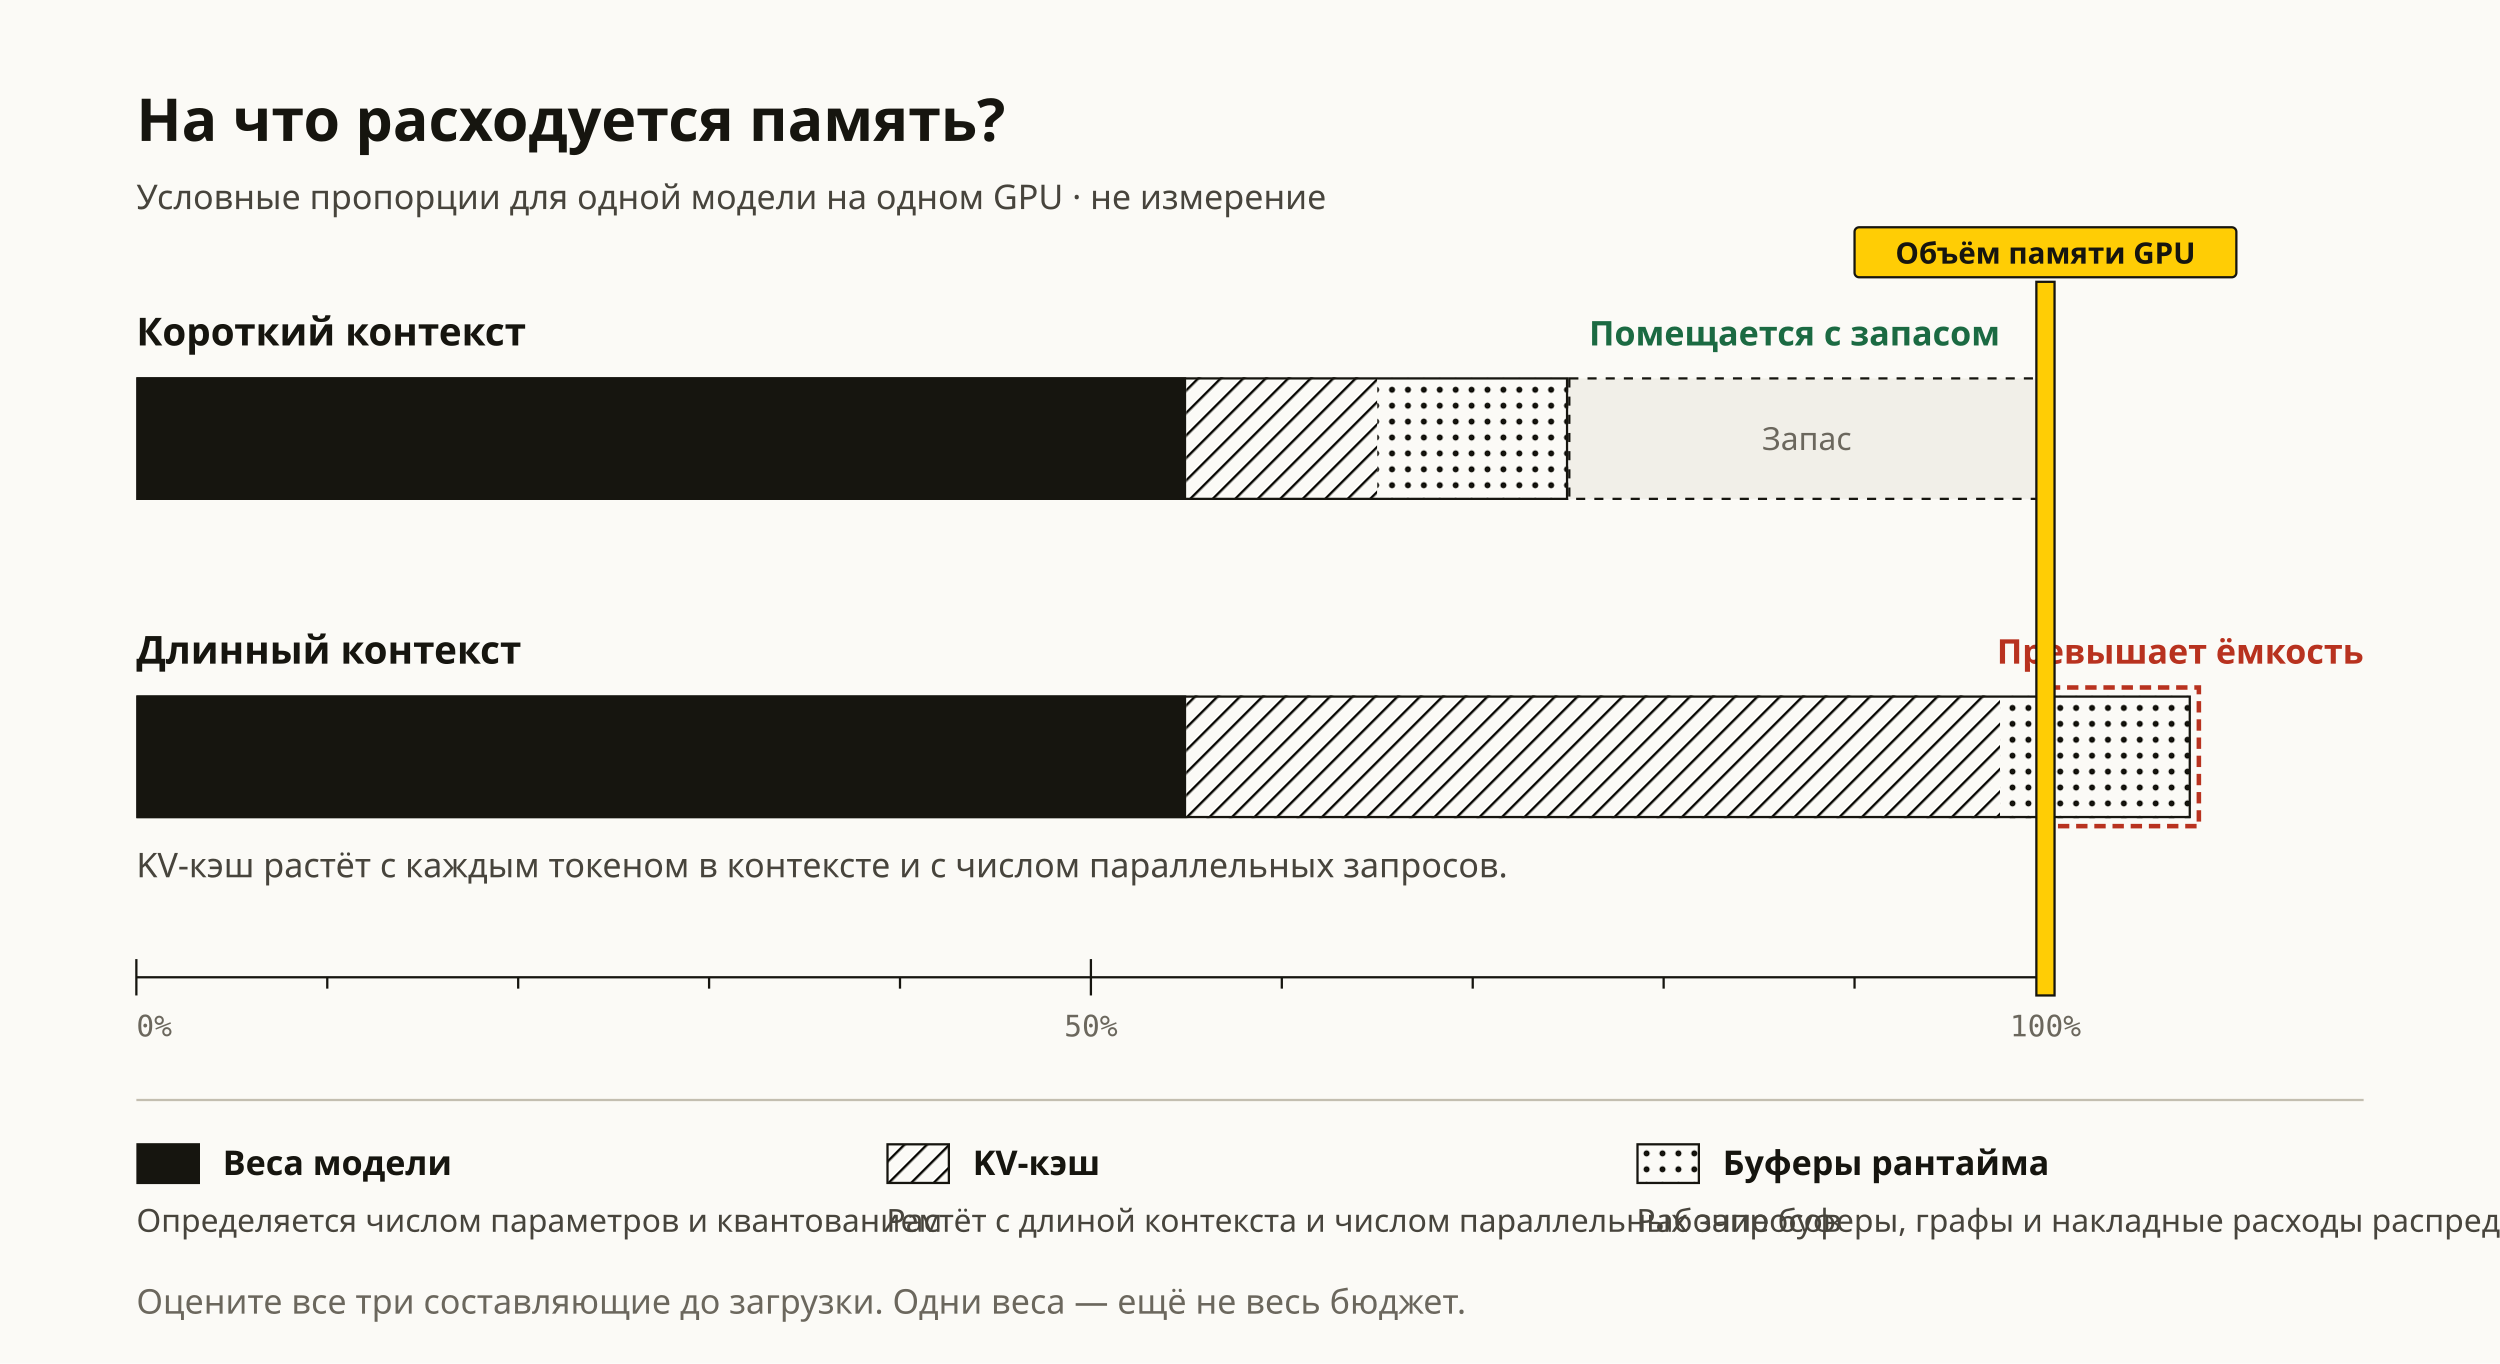
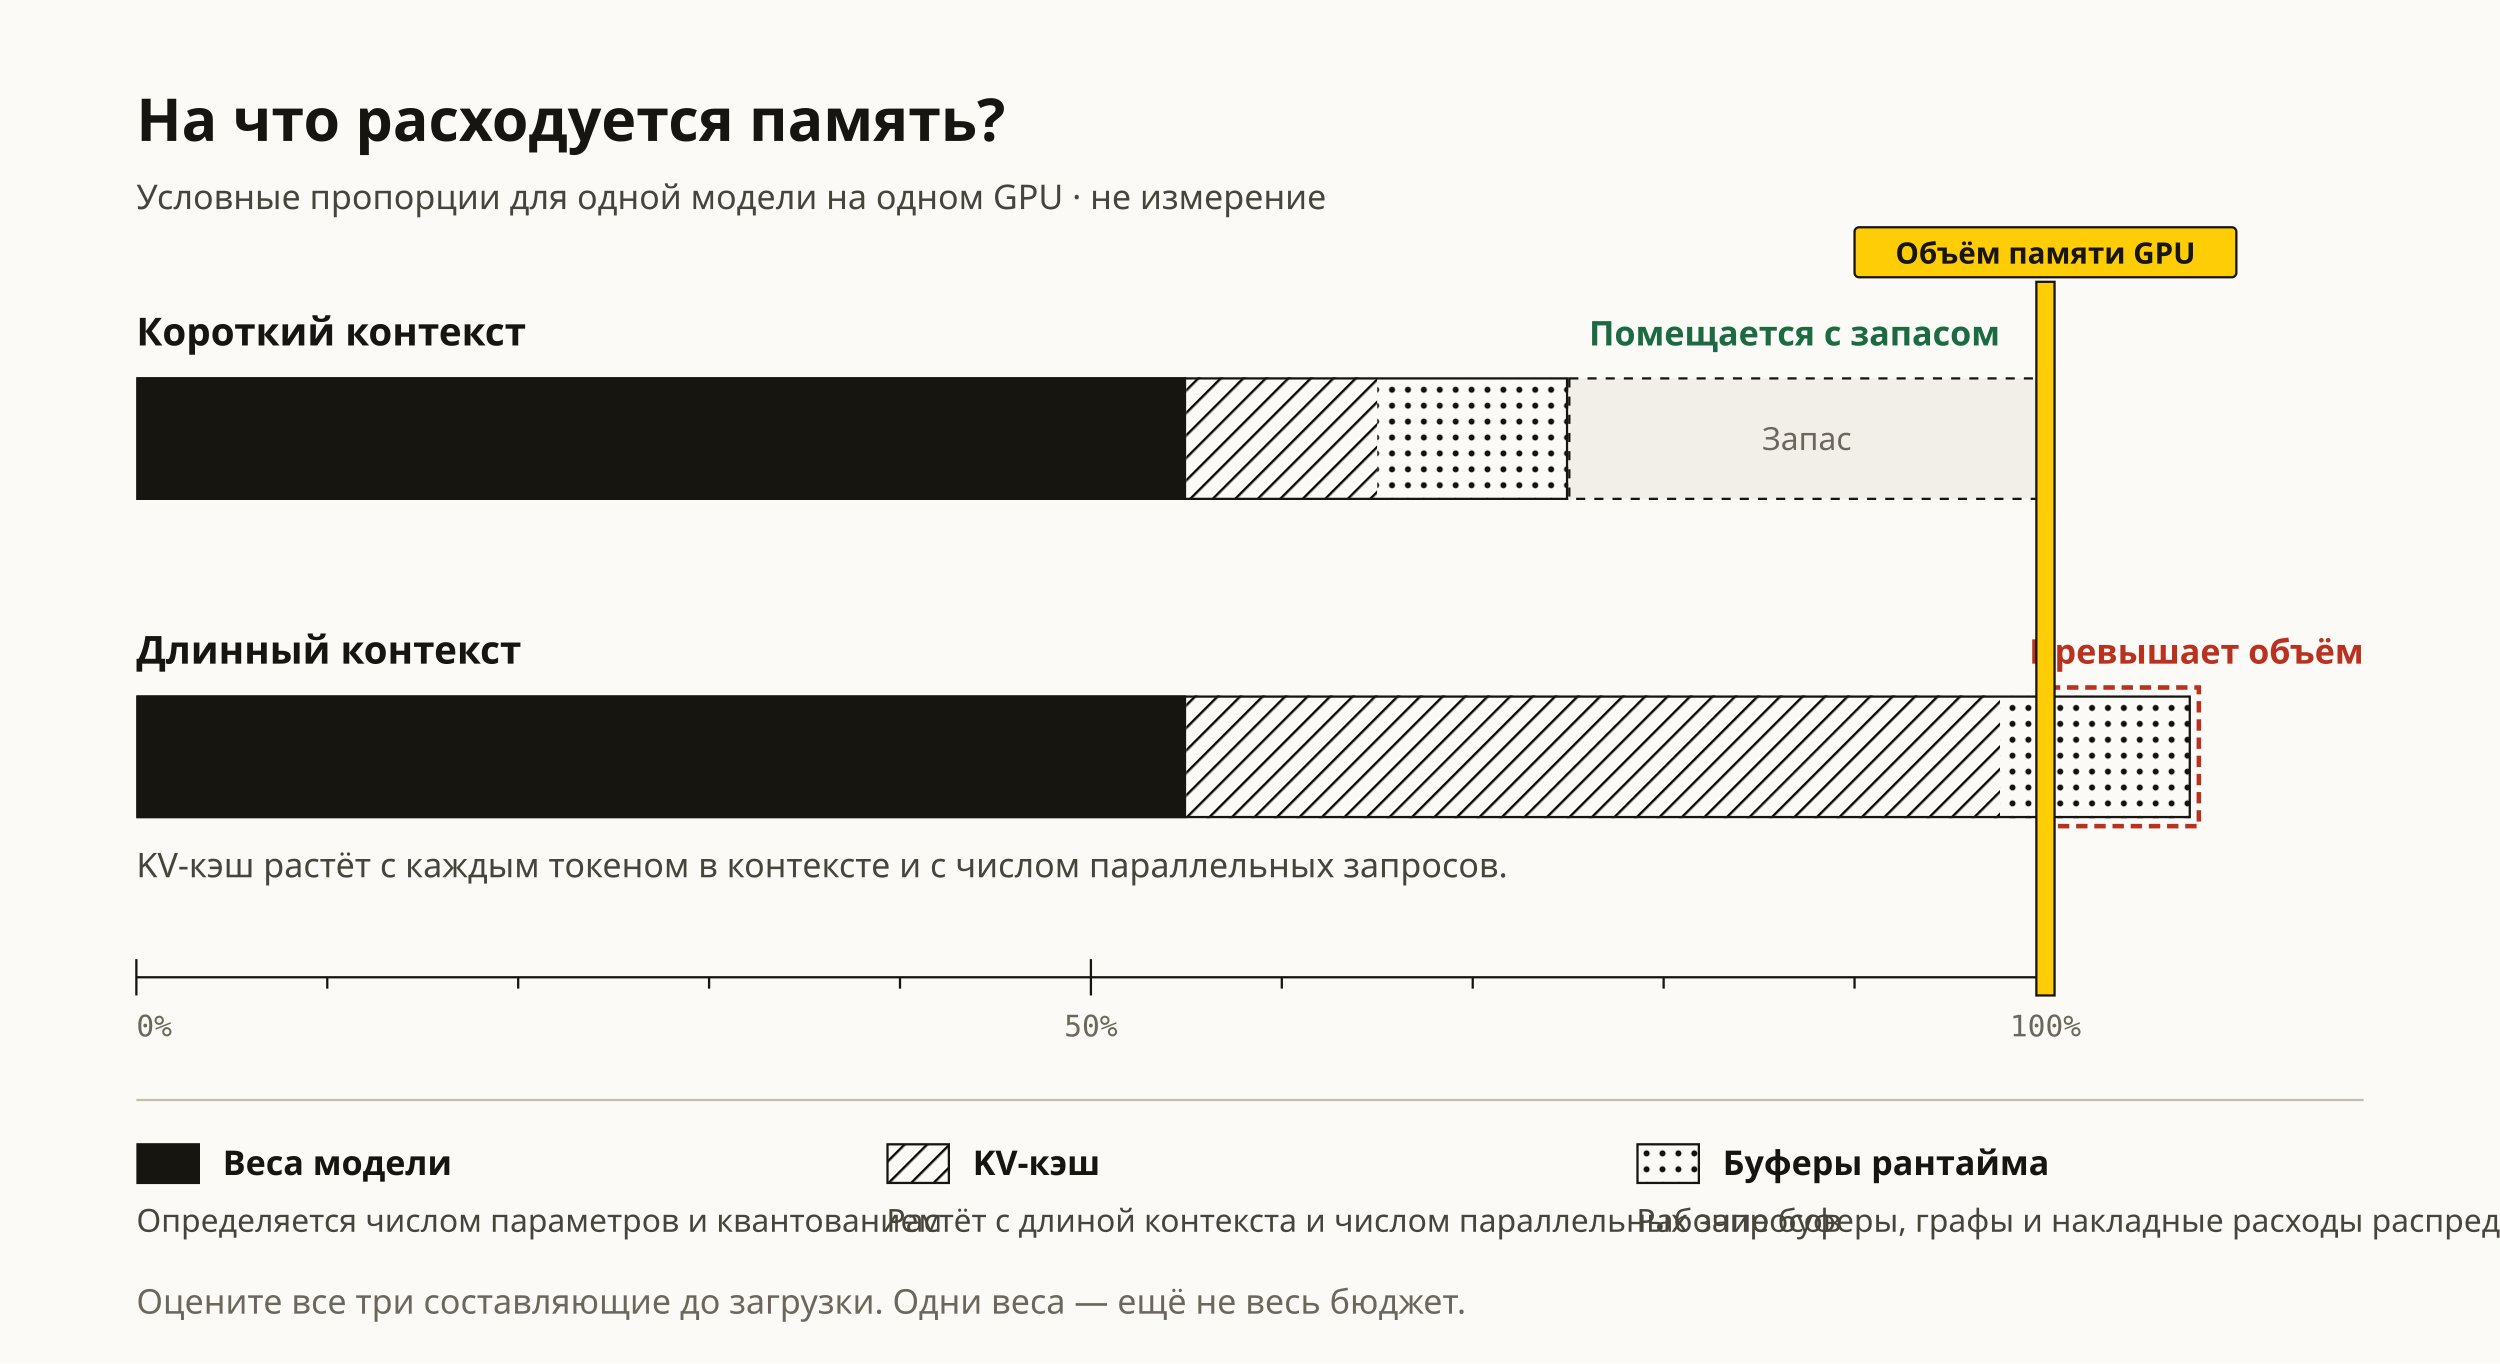
<svg xmlns="http://www.w3.org/2000/svg" width="1100" height="600" viewBox="0 0 1100 600" role="img" aria-labelledby="title desc">
  <style>
.bg{fill:#fbfaf6}.ink,.t1{fill:#16150f}.t2{fill:#47443c}.t3{fill:#6b675d}.ln{fill:none;stroke:#16150f}.rl{fill:none;stroke:#c3beb0}
.free{fill:#f1efe8;stroke:#16150f}.tape{fill:#ffcd05;stroke:#16150f}.ontape{fill:#16150f}.over{fill:#b8321f}.overln{fill:none;stroke:#b8321f}.ok{fill:#1b6a42}
@media (prefers-color-scheme:dark){.bg{fill:#1a1a16}.ink,.t1{fill:#eeece4}.t2{fill:#bdb9ad}.t3{fill:#959186}.ln{stroke:#eeece4}.rl{stroke:#45433b}
.free{fill:#12120f;stroke:#eeece4}.tape{stroke:#12120f}.over{fill:#ff7a62}.overln{stroke:#ff7a62}.ok{fill:#6fd39a}}
text{font-family:'Schibsted Grotesk Variable','Schibsted Grotesk',system-ui,-apple-system,'Segoe UI','Noto Sans',sans-serif}
.mono{font-family:ui-monospace,'SFMono-Regular',Menlo,Consolas,monospace}
</style>
  <defs>
    <pattern id="hatch" width="7" height="7" patternUnits="userSpaceOnUse" patternTransform="rotate(45)">
      <rect width="7" height="7" class="bg" />
      <path d="M0 0V7" class="ln" stroke-width="2.2" />
    </pattern>
    <pattern id="dots" width="7" height="7" patternUnits="userSpaceOnUse">
      <rect width="7" height="7" class="bg" />
      <circle cx="3.5" cy="3.5" r="1.35" class="ink" />
    </pattern>
  </defs>
  <rect width="1100" height="600" class="bg" />
  <text x="60" y="62" font-size="26" font-weight="700" class="t1" data-fit="980" data-rtl-x="1040">На что расходуется память?</text>
  <text x="60" y="92" font-size="15" class="t2" data-fit="760" data-rtl-x="1040">Условные пропорции для одной модели на одном GPU · не измерение</text>
  <text x="60" y="152" font-size="17" font-weight="650" class="t1" data-fit="360" data-rtl-x="420">Короткий контекст</text>
  <text x="880" y="152" font-size="15" font-weight="650" text-anchor="end" class="ok" data-fit="300">Помещается с запасом</text>
  <rect x="60" y="166" width="462" height="54" class="ink" />
  <rect x="522" y="166" width="84" height="54" fill="url(#hatch)" />
  <rect x="606" y="166" width="84" height="54" fill="url(#dots)" />
  <rect x="60.5" y="166.5" width="629" height="53" class="ln" />
  <rect x="690.5" y="166.5" width="209" height="53" class="free" stroke-dasharray="4 4" />
  <text x="795" y="198" font-size="14" text-anchor="middle" class="t3" data-fit="190">Запас</text>
  <text x="60" y="292" font-size="17" font-weight="650" class="t1" data-fit="360" data-rtl-x="420">Длинный контекст</text>
-   <text x="1040" y="292" font-size="15" font-weight="650" text-anchor="end" class="over" data-fit="300">Превышает ёмкость</text>
+   <text x="1040" y="292" font-size="15" font-weight="650" text-anchor="end" class="over" data-fit="300">Превышает объём</text>
  <rect x="60" y="306" width="462" height="54" class="ink" />
  <rect x="522" y="306" width="358" height="54" fill="url(#hatch)" />
  <rect x="880" y="306" width="84" height="54" fill="url(#dots)" />
  <rect x="60.5" y="306.5" width="903" height="53" class="ln" />
  <rect x="901.5" y="302.5" width="66" height="61" class="overln" stroke-width="2" stroke-dasharray="5 3" />
  <text x="60" y="386" font-size="15" class="t2" data-fit="820" data-rtl-x="880">KV-кэш растёт с каждым токеном в контексте и с числом параллельных запросов.</text>
  <path d="M60 430H900M60 422V438M144 430V435M228 430V435M312 430V435M396 430V435M480 422V438M564 430V435M648 430V435M732 430V435M816 430V435" class="ln" />
  <text x="60" y="456" font-size="13" class="t3 mono">0%</text>
  <text x="480" y="456" font-size="13" text-anchor="middle" class="t3 mono">50%</text>
  <text x="900" y="456" font-size="13" text-anchor="middle" class="t3 mono">100%</text>
  <rect x="896" y="124" width="8" height="314" class="tape" />
  <rect x="816" y="100" width="168" height="22" rx="2" class="tape" />
  <text x="900" y="116" font-size="13" font-weight="700" text-anchor="middle" class="ontape" data-fit="156">Объём памяти GPU</text>
  <path d="M60 484H1040" class="rl" />
  <rect x="60.5" y="503.5" width="27" height="17" class="ink" />
  <rect x="60.5" y="503.5" width="27" height="17" class="ln" />
  <text x="98" y="517" font-size="15" font-weight="650" class="t1" data-fit="270" data-rtl-x="368">Веса модели</text>
  <text x="60" y="542" font-size="14" class="t2" data-fit="315" data-rtl-x="368" textLength="315" lengthAdjust="spacingAndGlyphs">Определяется числом параметров и квантованием</text>
  <rect x="390.5" y="503.5" width="27" height="17" fill="url(#hatch)" />
  <rect x="390.5" y="503.5" width="27" height="17" class="ln" />
  <text x="428" y="517" font-size="15" font-weight="650" class="t1" data-fit="270" data-rtl-x="698">KV-кэш</text>
  <text x="390" y="542" font-size="14" class="t2" data-fit="315" data-rtl-x="698" textLength="315" lengthAdjust="spacingAndGlyphs">Растёт с длиной контекста и числом параллельных запросов</text>
  <rect x="720.5" y="503.5" width="27" height="17" fill="url(#dots)" />
  <rect x="720.5" y="503.5" width="27" height="17" class="ln" />
  <text x="758" y="517" font-size="15" font-weight="650" class="t1" data-fit="270" data-rtl-x="1040">Буферы рантайма</text>
  <text x="720" y="542" font-size="14" class="t2" data-fit="320" data-rtl-x="1040" textLength="320" lengthAdjust="spacingAndGlyphs">Рабочие буферы, графы и накладные расходы распределителя памяти</text>
  <text x="60" y="578" font-size="15" class="t3" data-fit="980" data-rtl-x="1040">Оцените все три составляющие до загрузки. Одни веса — ещё не весь бюджет.</text>
</svg>
